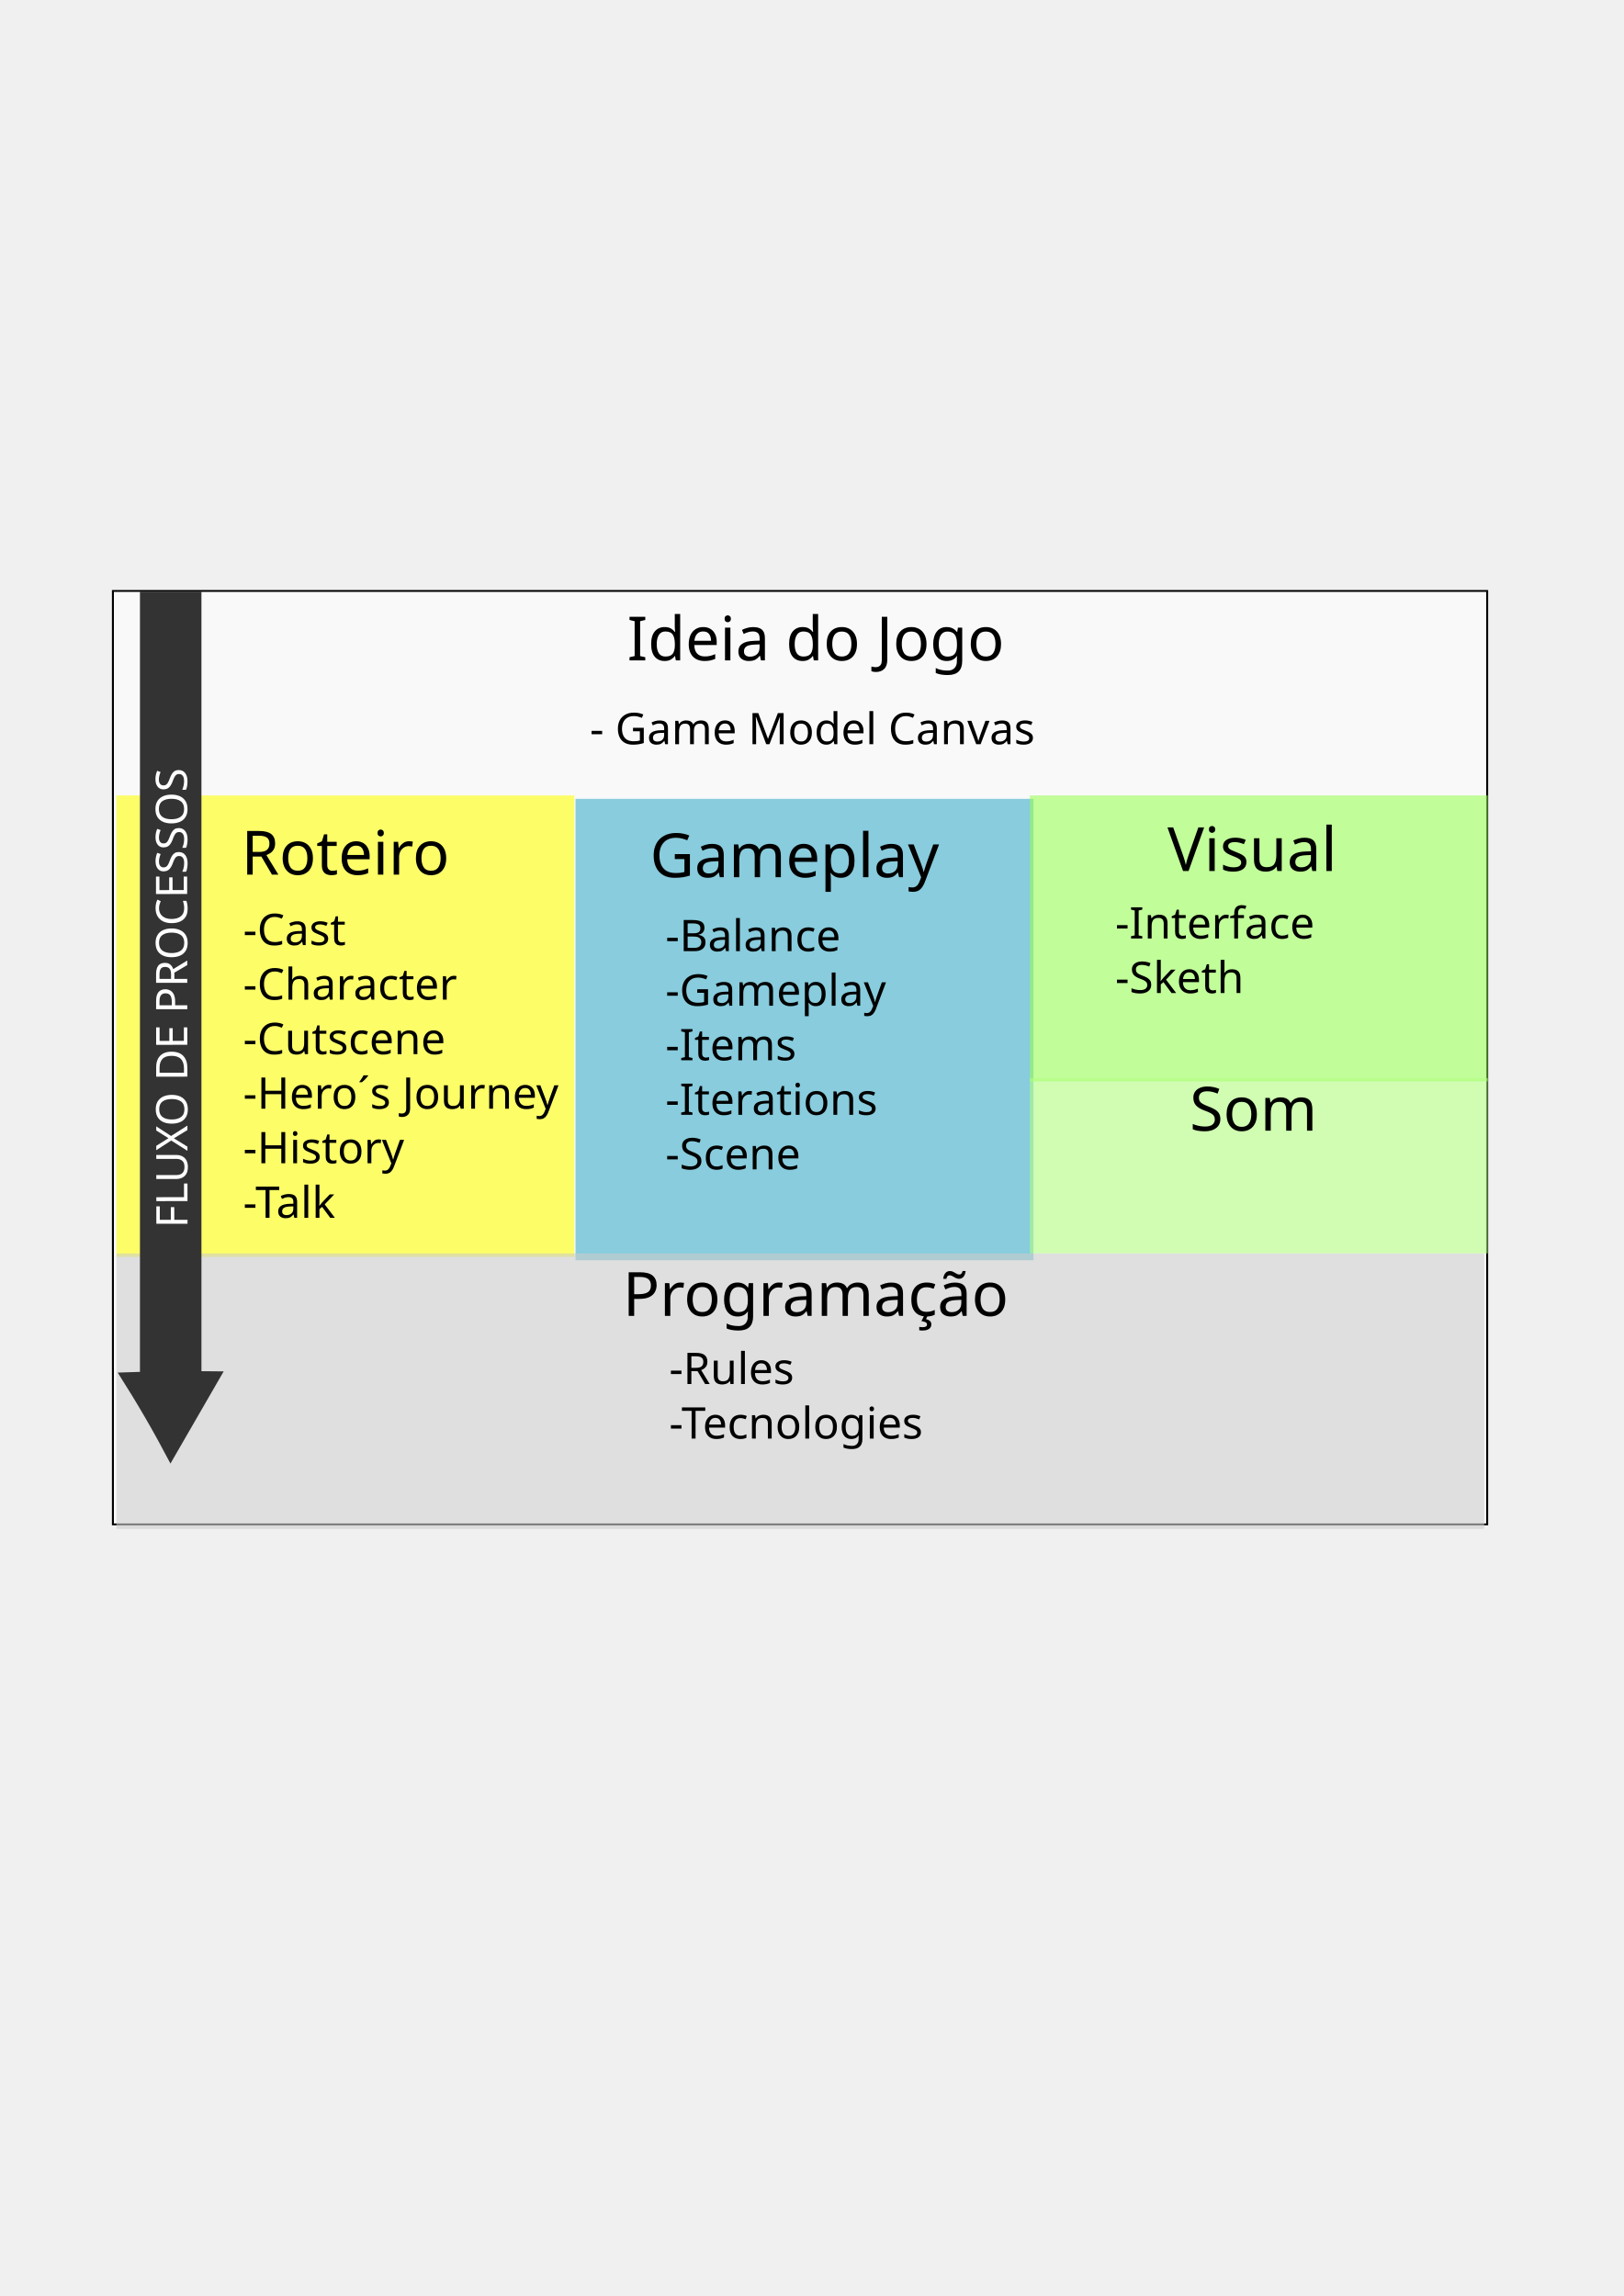
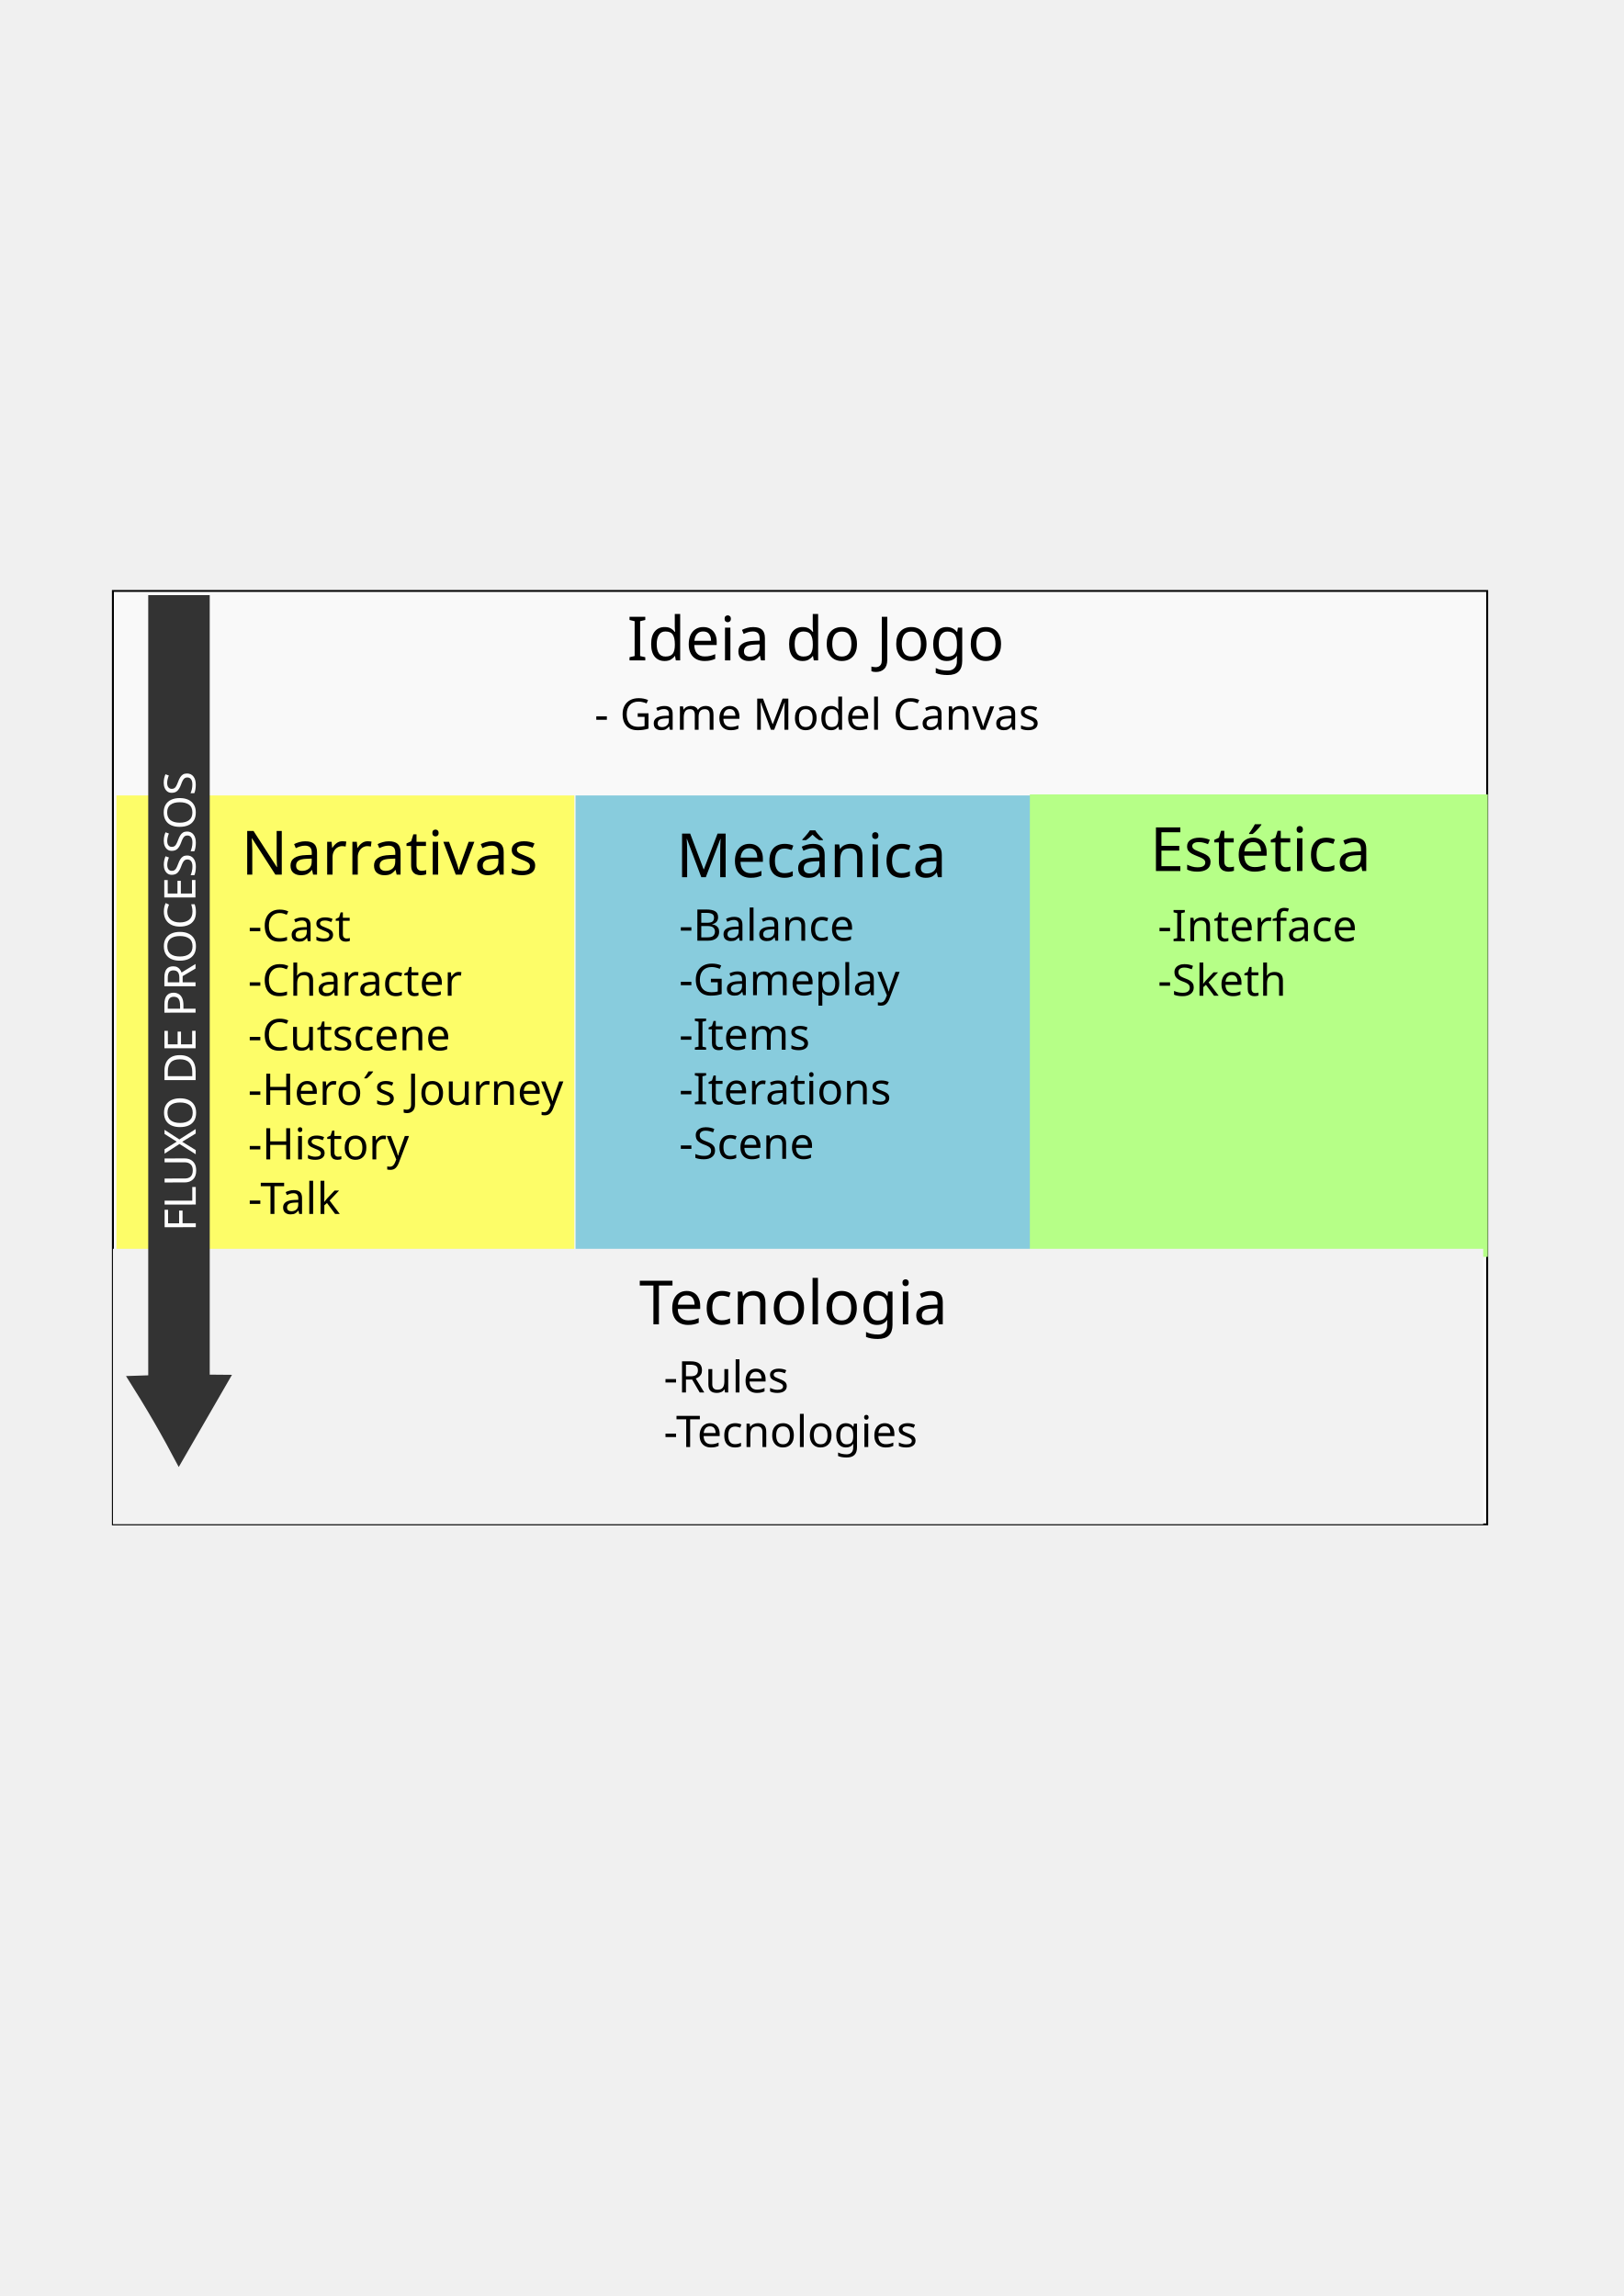
<svg xmlns="http://www.w3.org/2000/svg" width="744.094" height="1052.362" id="svg2" version="1.1">
  <defs id="defs4" />
  <g id="layer1">
    <g style="fill:#ffffff;stroke:#000000;stroke-opacity:1" transform="matrix(0.9039302,0,0,0.8528731,20.62479,84.98633)" id="g4165">
      <rect y="217.936" x="34.426" height="501.639" width="696.721" id="rect4163" style="fill:#ffffff;fill-opacity:0.583;stroke:#000000;stroke-opacity:1" />
    </g>
-     <rect y="366.152" x="263.754" height="211.475" width="209.836" id="rect3954" style="fill:#37abc8;fill-opacity:0.583;stroke:none" />
+     <rect y="364.592" x="263.754" height="211.475" width="209.836" id="rect3954" style="fill:#37abc8;fill-opacity:0.583;stroke:none" />
    <rect y="364.592" x="53.361" height="211.475" width="209.836" id="rect3954-1" style="fill:#ffff00;fill-opacity:0.583;stroke:none" />
-     <text id="text2985-1-4-9" y="402.058" x="297.851" style="font-size:28px;font-style:normal;font-variant:normal;font-weight:normal;font-stretch:normal;text-align:start;line-height:125%;letter-spacing:0px;word-spacing:0px;writing-mode:lr-tb;text-anchor:start;fill:#000000;fill-opacity:1;stroke:none;font-family:Sans;-inkscape-font-specification:Sans" xml:space="preserve">
-       <tspan y="402.058" x="297.851" id="tspan2987-7-0-4">Gameplay</tspan>
+     <text id="text2985-1-4-9" y="402.058" x="309.851" style="font-size:28px;font-style:normal;font-variant:normal;font-weight:normal;font-stretch:normal;text-align:start;line-height:125%;letter-spacing:0px;word-spacing:0px;writing-mode:lr-tb;text-anchor:start;fill:#000000;fill-opacity:1;stroke:none;font-family:Sans;-inkscape-font-specification:Sans" xml:space="preserve">
+       <tspan y="402.058" x="309.851" id="tspan2987-7-0-4">Mecânica</tspan>
    </text>
    <text id="text2985-1" y="400.87" x="110.566" style="font-size:28px;font-style:normal;font-variant:normal;font-weight:normal;font-stretch:normal;text-align:start;line-height:125%;letter-spacing:0px;word-spacing:0px;writing-mode:lr-tb;text-anchor:start;fill:#000000;fill-opacity:1;stroke:none;font-family:Sans;-inkscape-font-specification:Sans" xml:space="preserve">
-       <tspan y="400.87" x="110.566" id="tspan2987-7">Roteiro</tspan>
+       <tspan y="400.87" x="110.566" id="tspan2987-7">Narrativas</tspan>
    </text>
-     <rect y="364.592" x="471.951" height="131.056" width="209.836" id="rect3954-15" style="fill:#99ff55;fill-opacity:0.583;stroke:none" />
-     <text id="text2985-1-4" y="399.231" x="535.019" style="font-size:28px;font-style:normal;font-variant:normal;font-weight:normal;font-stretch:normal;text-align:start;line-height:125%;letter-spacing:0px;word-spacing:0px;writing-mode:lr-tb;text-anchor:start;fill:#000000;fill-opacity:1;stroke:none;font-family:Sans;-inkscape-font-specification:Sans" xml:space="preserve">
-       <tspan y="399.231" x="535.019" id="tspan2987-7-0">Visual</tspan>
+     <rect y="364.113" x="471.951" height="211.955" width="209.836" id="rect3954-15" style="fill:#b6ff87;fill-opacity:1;stroke:none" />
+     <text id="text2985-1-4" y="399.231" x="527.019" style="font-size:28px;font-style:normal;font-variant:normal;font-weight:normal;font-stretch:normal;text-align:start;line-height:125%;letter-spacing:0px;word-spacing:0px;writing-mode:lr-tb;text-anchor:start;fill:#000000;fill-opacity:1;stroke:none;font-family:Sans;-inkscape-font-specification:Sans" xml:space="preserve">
+       <tspan y="399.231" x="527.019" id="tspan2987-7-0">Estética</tspan>
    </text>
-     <rect y="574.526" x="53.361" height="126.23" width="626.822" id="rect3954-6" style="fill:#cccccc;fill-opacity:0.583;stroke:none" />
-     <text id="text2985-1-2-2" y="603.125" x="285.391" style="font-size:28px;font-style:normal;font-variant:normal;font-weight:normal;font-stretch:normal;text-align:start;line-height:125%;letter-spacing:0px;word-spacing:0px;writing-mode:lr-tb;text-anchor:start;fill:#000000;fill-opacity:1;stroke:none;font-family:Sans;-inkscape-font-specification:Sans" xml:space="preserve">
-       <tspan y="603.125" x="285.391" id="tspan2987-7-4-3">Programação</tspan>
+     <text xml:space="preserve" style="font-size:20px;font-style:normal;font-variant:normal;font-weight:normal;font-stretch:normal;text-align:start;line-height:125%;letter-spacing:0px;word-spacing:0px;writing-mode:lr-tb;text-anchor:start;fill:#000000;fill-opacity:1;stroke:none;font-family:Sans;-inkscape-font-specification:Sans" x="272.464" y="334.49" id="text2985">
+       <tspan id="tspan2987" x="272.464" y="334.49">- Game Model Canvas</tspan>
    </text>
-     <rect y="494.165" x="471.951" height="80.328" width="209.836" id="rect3954-6-2" style="fill:#b3ff80;fill-opacity:0.583;stroke:none" />
-     <text id="text2985-1-8" y="518.252" x="545.189" style="font-size:28px;font-style:normal;font-variant:normal;font-weight:normal;font-stretch:normal;text-align:start;line-height:125%;letter-spacing:0px;word-spacing:0px;writing-mode:lr-tb;text-anchor:start;fill:#000000;fill-opacity:1;stroke:none;font-family:Sans;-inkscape-font-specification:Sans" xml:space="preserve">
-       <tspan y="518.252" x="545.189" id="tspan2987-7-8">Som</tspan>
+     <text xml:space="preserve" style="font-size:20px;font-style:normal;font-variant:normal;font-weight:normal;font-stretch:normal;text-align:start;line-height:125%;letter-spacing:0px;word-spacing:0px;writing-mode:lr-tb;text-anchor:start;fill:#000000;fill-opacity:1;stroke:none;font-family:Sans;-inkscape-font-specification:Sans" x="311.198" y="431.151" id="text4270">
+       <tspan id="tspan4272" x="311.198" y="431.151">-Balance</tspan>
+       <tspan x="311.198" y="456.151" id="tspan4299">-Gameplay</tspan>
+       <tspan x="311.198" y="481.151" id="tspan4353">-Items</tspan>
+       <tspan x="311.198" y="506.151" id="tspan4355">-Iterations</tspan>
+       <tspan x="311.198" y="531.151" id="tspan4383">-Scene</tspan>
    </text>
-     <text xml:space="preserve" style="font-size:20px;font-style:normal;font-variant:normal;font-weight:normal;font-stretch:normal;text-align:start;line-height:125%;letter-spacing:0px;word-spacing:0px;writing-mode:lr-tb;text-anchor:start;fill:#000000;fill-opacity:1;stroke:none;font-family:Sans;-inkscape-font-specification:Sans" x="270.306" y="341.12" id="text2985">
-       <tspan id="tspan2987" x="270.306" y="341.12">- Game Model Canvas</tspan>
+     <text xml:space="preserve" style="font-size:20px;font-style:normal;font-variant:normal;font-weight:normal;font-stretch:normal;text-align:start;line-height:125%;letter-spacing:0px;word-spacing:0px;writing-mode:lr-tb;text-anchor:start;fill:#000000;fill-opacity:1;stroke:none;font-family:Sans;-inkscape-font-specification:Sans" x="113.658" y="431.396" id="text4270-6">
+       <tspan id="tspan4272-8" x="113.658" y="431.396">-Cast</tspan>
+       <tspan x="113.658" y="456.396" id="tspan4295">-Character</tspan>
+       <tspan x="113.658" y="481.396" id="tspan4297">-Cutscene</tspan>
+       <tspan x="113.658" y="506.396" id="tspan4301">-Hero´s Journey</tspan>
+       <tspan x="113.658" y="531.396" id="tspan4303">-History</tspan>
+       <tspan x="113.658" y="556.396" id="tspan4385">-Talk</tspan>
    </text>
-     <text xml:space="preserve" style="font-size:20px;font-style:normal;font-variant:normal;font-weight:normal;font-stretch:normal;text-align:start;line-height:125%;letter-spacing:0px;word-spacing:0px;writing-mode:lr-tb;text-anchor:start;fill:#000000;fill-opacity:1;stroke:none;font-family:Sans;-inkscape-font-specification:Sans" x="304.951" y="435.969" id="text4270">
-       <tspan id="tspan4272" x="304.951" y="435.969">-Balance</tspan>
-       <tspan x="304.951" y="460.969" id="tspan4299">-Gameplay</tspan>
-       <tspan x="304.951" y="485.969" id="tspan4353">-Items</tspan>
-       <tspan x="304.951" y="510.969" id="tspan4355">-Iterations</tspan>
-       <tspan x="304.951" y="535.969" id="tspan4383">-Scene</tspan>
-     </text>
-     <text xml:space="preserve" style="font-size:20px;font-style:normal;font-variant:normal;font-weight:normal;font-stretch:normal;text-align:start;line-height:125%;letter-spacing:0px;word-spacing:0px;writing-mode:lr-tb;text-anchor:start;fill:#000000;fill-opacity:1;stroke:none;font-family:Sans;-inkscape-font-specification:Sans" x="111.41" y="433.174" id="text4270-6">
-       <tspan id="tspan4272-8" x="111.41" y="433.174">-Cast</tspan>
-       <tspan x="111.41" y="458.174" id="tspan4295">-Character</tspan>
-       <tspan x="111.41" y="483.174" id="tspan4297">-Cutscene</tspan>
-       <tspan x="111.41" y="508.174" id="tspan4301">-Hero´s Journey</tspan>
-       <tspan x="111.41" y="533.174" id="tspan4303">-History</tspan>
-       <tspan x="111.41" y="558.174" id="tspan4385">-Talk</tspan>
-     </text>
-     <text xml:space="preserve" style="font-size:20px;font-style:normal;font-variant:normal;font-weight:normal;font-stretch:normal;text-align:start;line-height:125%;letter-spacing:0px;word-spacing:0px;writing-mode:lr-tb;text-anchor:start;fill:#000000;fill-opacity:1;stroke:none;font-family:Sans;-inkscape-font-specification:Sans" x="511.087" y="430.162" id="text4270-5">
-       <tspan id="tspan4272-7" x="511.087" y="430.162">-Interface</tspan>
-       <tspan x="511.087" y="455.162" id="tspan4299-6">-Sketh</tspan>
-     </text>
-     <text xml:space="preserve" style="font-size:20px;font-style:normal;font-variant:normal;font-weight:normal;font-stretch:normal;text-align:start;line-height:125%;letter-spacing:0px;word-spacing:0px;writing-mode:lr-tb;text-anchor:start;fill:#000000;fill-opacity:1;stroke:none;font-family:Sans;-inkscape-font-specification:Sans" x="306.657" y="634.37" id="text4270-5-2">
-       <tspan x="306.657" y="634.37" id="tspan4299-6-9">-Rules</tspan>
-       <tspan x="306.657" y="659.37" id="tspan4387">-Tecnologies</tspan>
+     <text xml:space="preserve" style="font-size:20px;font-style:normal;font-variant:normal;font-weight:normal;font-stretch:normal;text-align:start;line-height:125%;letter-spacing:0px;word-spacing:0px;writing-mode:lr-tb;text-anchor:start;fill:#000000;fill-opacity:1;stroke:none;font-family:Sans;-inkscape-font-specification:Sans" x="530.571" y="431.396" id="text4270-5">
+       <tspan id="tspan4272-7" x="530.571" y="431.396">-Interface</tspan>
+       <tspan x="530.571" y="456.396" id="tspan4299-6">-Sketh</tspan>
    </text>
    <text id="text2985-1-5" y="302.686" x="287.368" style="font-size:28px;font-style:normal;font-variant:normal;font-weight:normal;font-stretch:normal;text-align:start;line-height:125%;letter-spacing:0px;word-spacing:0px;writing-mode:lr-tb;text-anchor:start;fill:#000000;fill-opacity:1;stroke:none;font-family:Sans;-inkscape-font-specification:Sans" xml:space="preserve">
      <tspan y="302.686" x="287.368" id="tspan2987-7-4">Ideia do Jogo</tspan>
    </text>
-     <rect style="fill:#333333;fill-opacity:1;stroke:none" id="rect4412" width="28.176" height="360.235" x="64.137" y="271.195" />
-     <path style="fill:#333333;fill-opacity:1;stroke:none" d="m 53.944,629.125 c 15.587,-0.638 32.971,-0.792 48.563,-0.559 -8.141,14.079 -16.248,28.177 -24.396,42.251 C 70.405,656.107 63.453,644.067 53.944,629.125 z" id="path4423" />
-     <text xml:space="preserve" style="font-size:20px;font-style:normal;font-variant:normal;font-weight:normal;font-stretch:normal;text-align:start;line-height:125%;letter-spacing:0px;word-spacing:0px;writing-mode:lr-tb;text-anchor:start;fill:#ffffff;fill-opacity:1;stroke:none;font-family:Sans;-inkscape-font-specification:Sans" x="-562.921" y="85.341" id="text4425" transform="matrix(-0.00105615,-0.9999994,0.9999994,-0.00105615,0,0)">
-       <tspan id="tspan4427" x="-562.921" y="85.341">FLUXO DE PROCESSOS</tspan>
+     <rect y="572.393" x="51.758" height="126.23" width="627.945" id="rect3954-6" style="fill:#f2f2f2;fill-opacity:1;stroke:none" />
+     <text id="text2985-1-2-2" y="606.993" x="292.911" style="font-size:28px;font-style:normal;font-variant:normal;font-weight:normal;font-stretch:normal;text-align:start;line-height:125%;letter-spacing:0px;word-spacing:0px;writing-mode:lr-tb;text-anchor:start;fill:#000000;fill-opacity:1;stroke:none;font-family:Sans;-inkscape-font-specification:Sans" xml:space="preserve">
+       <tspan y="606.993" x="292.911" id="tspan2987-7-4-3">Tecnologia</tspan>
    </text>
+     <text xml:space="preserve" style="font-size:20px;font-style:normal;font-variant:normal;font-weight:normal;font-stretch:normal;text-align:start;line-height:125%;letter-spacing:0px;word-spacing:0px;writing-mode:lr-tb;text-anchor:start;fill:#000000;fill-opacity:1;stroke:none;font-family:Sans;-inkscape-font-specification:Sans" x="304.177" y="638.237" id="text4270-5-2">
+       <tspan x="304.177" y="638.237" id="tspan4299-6-9">-Rules</tspan>
+       <tspan x="304.177" y="663.237" id="tspan4387">-Tecnologies</tspan>
+     </text>
+     <g transform="translate(3.796496,1.580957)" id="g3863">
+       <path id="path4423" d="m 53.944,629.125 c 15.587,-0.638 32.971,-0.792 48.563,-0.559 -8.141,14.079 -16.248,28.177 -24.396,42.251 C 70.405,656.107 63.453,644.067 53.944,629.125 z" style="fill:#333333;fill-opacity:1;stroke:none" />
+       <g id="g3798">
+         <rect style="fill:#333333;fill-opacity:1;stroke:none" id="rect4412" width="28.176" height="360.235" x="64.137" y="271.195" />
+         <text xml:space="preserve" style="font-size:20px;font-style:normal;font-variant:normal;font-weight:normal;font-stretch:normal;text-align:start;line-height:125%;letter-spacing:0px;word-spacing:0px;writing-mode:lr-tb;text-anchor:start;fill:#ffffff;fill-opacity:1;stroke:none;font-family:Sans;-inkscape-font-specification:Sans" x="-562.921" y="85.341" id="text4425" transform="matrix(-0.00105615,-0.9999994,0.9999994,-0.00105615,0,0)">
+           <tspan id="tspan4427" x="-562.921" y="85.341">FLUXO DE PROCESSOS</tspan>
+         </text>
+       </g>
+     </g>
  </g>
</svg>
